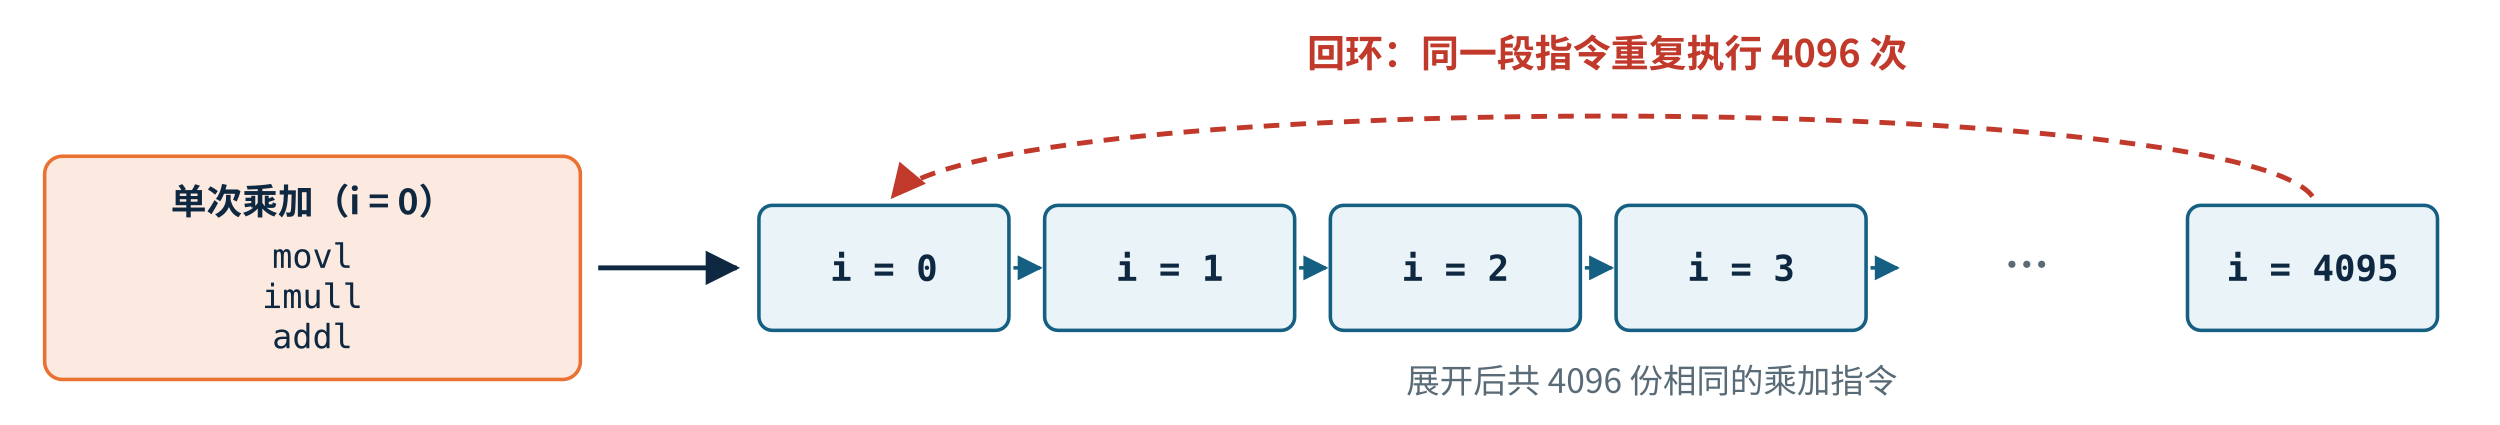
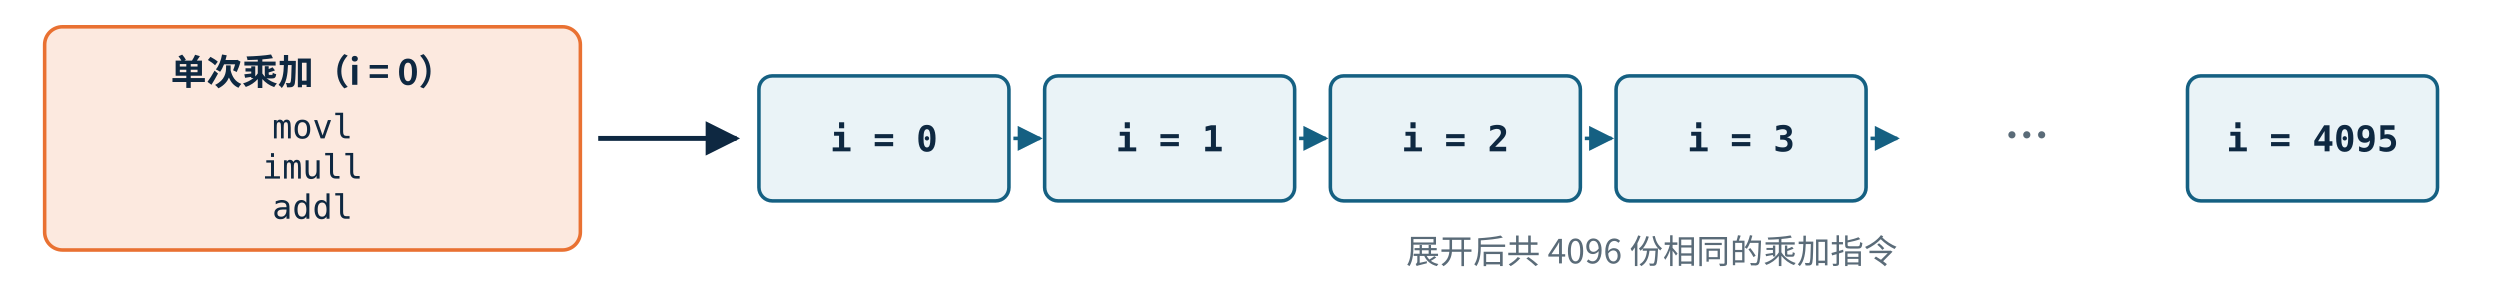
- <svg xmlns="http://www.w3.org/2000/svg" viewBox="0 0 1120 190" width="1120" height="190">
+ <svg xmlns="http://www.w3.org/2000/svg" viewBox="0 0 1120 132" width="1120" height="132">
  <defs>
    <marker id="ah-156082" viewBox="0 0 10 10" refX="9" refY="5" markerWidth="7" markerHeight="7" orient="auto-start-reverse">
      <path d="M0,0 L10,5 L0,10 z" fill="#156082" />
    </marker>
    <marker id="ah-e97132" viewBox="0 0 10 10" refX="9" refY="5" markerWidth="7" markerHeight="7" orient="auto-start-reverse">
      <path d="M0,0 L10,5 L0,10 z" fill="#e97132" />
    </marker>
    <marker id="ah-0e2841" viewBox="0 0 10 10" refX="9" refY="5" markerWidth="7" markerHeight="7" orient="auto-start-reverse">
      <path d="M0,0 L10,5 L0,10 z" fill="#0e2841" />
    </marker>
    <marker id="ah-2e7d4f" viewBox="0 0 10 10" refX="9" refY="5" markerWidth="7" markerHeight="7" orient="auto-start-reverse">
      <path d="M0,0 L10,5 L0,10 z" fill="#2e7d4f" />
    </marker>
    <marker id="ah-c0392b" viewBox="0 0 10 10" refX="9" refY="5" markerWidth="7" markerHeight="7" orient="auto-start-reverse">
      <path d="M0,0 L10,5 L0,10 z" fill="#c0392b" />
    </marker>
    <marker id="ah-5a6b78" viewBox="0 0 10 10" refX="9" refY="5" markerWidth="7" markerHeight="7" orient="auto-start-reverse">
      <path d="M0,0 L10,5 L0,10 z" fill="#5a6b78" />
    </marker>
    <marker id="ah-9fb5c3" viewBox="0 0 10 10" refX="9" refY="5" markerWidth="7" markerHeight="7" orient="auto-start-reverse">
      <path d="M0,0 L10,5 L0,10 z" fill="#9fb5c3" />
    </marker>
  </defs>
-   <rect x="20.0" y="70.0" width="240.0" height="100.0" rx="8" fill="#fce9df" stroke="#e97132" stroke-width="1.6" />
-   <text x="140.0" y="96.0" font-family="PingFang SC, Noto Sans CJK SC, Source Han Sans SC, sans-serif" font-size="16" font-weight="bold" fill="#0e2841" text-anchor="middle">单次乘加（i = 0）</text>
-   <text x="140.0" y="120.0" font-family="SFMono-Regular, Menlo, DejaVu Sans Mono, Consolas, monospace" font-size="15" font-weight="normal" fill="#0e2841" text-anchor="middle">movl</text>
-   <text x="140.0" y="138.0" font-family="SFMono-Regular, Menlo, DejaVu Sans Mono, Consolas, monospace" font-size="15" font-weight="normal" fill="#0e2841" text-anchor="middle">imull</text>
-   <text x="140.0" y="156.0" font-family="SFMono-Regular, Menlo, DejaVu Sans Mono, Consolas, monospace" font-size="15" font-weight="normal" fill="#0e2841" text-anchor="middle">addl</text>
-   <line x1="268.0" y1="120.0" x2="330.0" y2="120.0" stroke="#0e2841" stroke-width="2.2" marker-end="url(#ah-0e2841)" />
-   <rect x="340.0" y="92.0" width="112.0" height="56.0" rx="6" fill="#eaf3f7" stroke="#156082" stroke-width="1.6" />
-   <text x="396.0" y="125.8" font-family="monospace" font-size="16" font-weight="bold" fill="#0e2841" text-anchor="middle">i = 0</text>
-   <line x1="454.0" y1="120.0" x2="466.0" y2="120.0" stroke="#156082" stroke-width="1.6" marker-end="url(#ah-156082)" />
-   <rect x="468.0" y="92.0" width="112.0" height="56.0" rx="6" fill="#eaf3f7" stroke="#156082" stroke-width="1.6" />
-   <text x="524.0" y="125.8" font-family="monospace" font-size="16" font-weight="bold" fill="#0e2841" text-anchor="middle">i = 1</text>
-   <line x1="582.0" y1="120.0" x2="594.0" y2="120.0" stroke="#156082" stroke-width="1.6" marker-end="url(#ah-156082)" />
-   <rect x="596.0" y="92.0" width="112.0" height="56.0" rx="6" fill="#eaf3f7" stroke="#156082" stroke-width="1.6" />
-   <text x="652.0" y="125.8" font-family="monospace" font-size="16" font-weight="bold" fill="#0e2841" text-anchor="middle">i = 2</text>
-   <line x1="710.0" y1="120.0" x2="722.0" y2="120.0" stroke="#156082" stroke-width="1.6" marker-end="url(#ah-156082)" />
-   <rect x="724.0" y="92.0" width="112.0" height="56.0" rx="6" fill="#eaf3f7" stroke="#156082" stroke-width="1.6" />
-   <text x="780.0" y="125.8" font-family="monospace" font-size="16" font-weight="bold" fill="#0e2841" text-anchor="middle">i = 3</text>
-   <line x1="838.0" y1="120.0" x2="850.0" y2="120.0" stroke="#156082" stroke-width="1.6" marker-end="url(#ah-156082)" />
-   <text x="908.0" y="126.0" font-family="PingFang SC, Noto Sans CJK SC, Source Han Sans SC, sans-serif" font-size="20" font-weight="bold" fill="#5a6b78" text-anchor="middle">…</text>
-   <rect x="980.0" y="92.0" width="112.0" height="56.0" rx="6" fill="#eaf3f7" stroke="#156082" stroke-width="1.6" />
-   <text x="1036.0" y="125.8" font-family="monospace" font-size="16" font-weight="bold" fill="#0e2841" text-anchor="middle">i = 4095</text>
-   <text x="740.0" y="176.0" font-family="PingFang SC, Noto Sans CJK SC, Source Han Sans SC, sans-serif" font-size="15" font-weight="normal" fill="#5a6b78" text-anchor="middle">展开后共 4096 份相同的乘加指令</text>
-   <path d="M 1036 88 C 1000 40, 440 40, 400 88" fill="none" stroke="#c0392b" stroke-width="2.2" stroke-dasharray="7 5" marker-end="url(#ah-c0392b)" />
-   <text x="720.0" y="30.0" font-family="PingFang SC, Noto Sans CJK SC, Source Han Sans SC, sans-serif" font-size="17" font-weight="bold" fill="#c0392b" text-anchor="middle">回环：同一段指令重复执行 4096 次</text>
+   <rect x="20.0" y="12.0" width="240.0" height="100.0" rx="8" fill="#fce9df" stroke="#e97132" stroke-width="1.6" />
+   <text x="140.0" y="38.0" font-family="PingFang SC, Noto Sans CJK SC, Source Han Sans SC, sans-serif" font-size="16" font-weight="bold" fill="#0e2841" text-anchor="middle">单次乘加（i = 0）</text>
+   <text x="140.0" y="62.0" font-family="SFMono-Regular, Menlo, DejaVu Sans Mono, Consolas, monospace" font-size="15" font-weight="normal" fill="#0e2841" text-anchor="middle">movl</text>
+   <text x="140.0" y="80.0" font-family="SFMono-Regular, Menlo, DejaVu Sans Mono, Consolas, monospace" font-size="15" font-weight="normal" fill="#0e2841" text-anchor="middle">imull</text>
+   <text x="140.0" y="98.0" font-family="SFMono-Regular, Menlo, DejaVu Sans Mono, Consolas, monospace" font-size="15" font-weight="normal" fill="#0e2841" text-anchor="middle">addl</text>
+   <line x1="268.0" y1="62.0" x2="330.0" y2="62.0" stroke="#0e2841" stroke-width="2.2" marker-end="url(#ah-0e2841)" />
+   <rect x="340.0" y="34.0" width="112.0" height="56.0" rx="6" fill="#eaf3f7" stroke="#156082" stroke-width="1.6" />
+   <text x="396.0" y="67.8" font-family="monospace" font-size="16" font-weight="bold" fill="#0e2841" text-anchor="middle">i = 0</text>
+   <line x1="454.0" y1="62.0" x2="466.0" y2="62.0" stroke="#156082" stroke-width="1.6" marker-end="url(#ah-156082)" />
+   <rect x="468.0" y="34.0" width="112.0" height="56.0" rx="6" fill="#eaf3f7" stroke="#156082" stroke-width="1.6" />
+   <text x="524.0" y="67.8" font-family="monospace" font-size="16" font-weight="bold" fill="#0e2841" text-anchor="middle">i = 1</text>
+   <line x1="582.0" y1="62.0" x2="594.0" y2="62.0" stroke="#156082" stroke-width="1.6" marker-end="url(#ah-156082)" />
+   <rect x="596.0" y="34.0" width="112.0" height="56.0" rx="6" fill="#eaf3f7" stroke="#156082" stroke-width="1.6" />
+   <text x="652.0" y="67.8" font-family="monospace" font-size="16" font-weight="bold" fill="#0e2841" text-anchor="middle">i = 2</text>
+   <line x1="710.0" y1="62.0" x2="722.0" y2="62.0" stroke="#156082" stroke-width="1.6" marker-end="url(#ah-156082)" />
+   <rect x="724.0" y="34.0" width="112.0" height="56.0" rx="6" fill="#eaf3f7" stroke="#156082" stroke-width="1.6" />
+   <text x="780.0" y="67.8" font-family="monospace" font-size="16" font-weight="bold" fill="#0e2841" text-anchor="middle">i = 3</text>
+   <line x1="838.0" y1="62.0" x2="850.0" y2="62.0" stroke="#156082" stroke-width="1.6" marker-end="url(#ah-156082)" />
+   <text x="908.0" y="68.0" font-family="PingFang SC, Noto Sans CJK SC, Source Han Sans SC, sans-serif" font-size="20" font-weight="bold" fill="#5a6b78" text-anchor="middle">…</text>
+   <rect x="980.0" y="34.0" width="112.0" height="56.0" rx="6" fill="#eaf3f7" stroke="#156082" stroke-width="1.6" />
+   <text x="1036.0" y="67.8" font-family="monospace" font-size="16" font-weight="bold" fill="#0e2841" text-anchor="middle">i = 4095</text>
+   <text x="740.0" y="118.0" font-family="PingFang SC, Noto Sans CJK SC, Source Han Sans SC, sans-serif" font-size="15" font-weight="normal" fill="#5a6b78" text-anchor="middle">展开后共 4096 份相同的乘加指令</text>
</svg>
